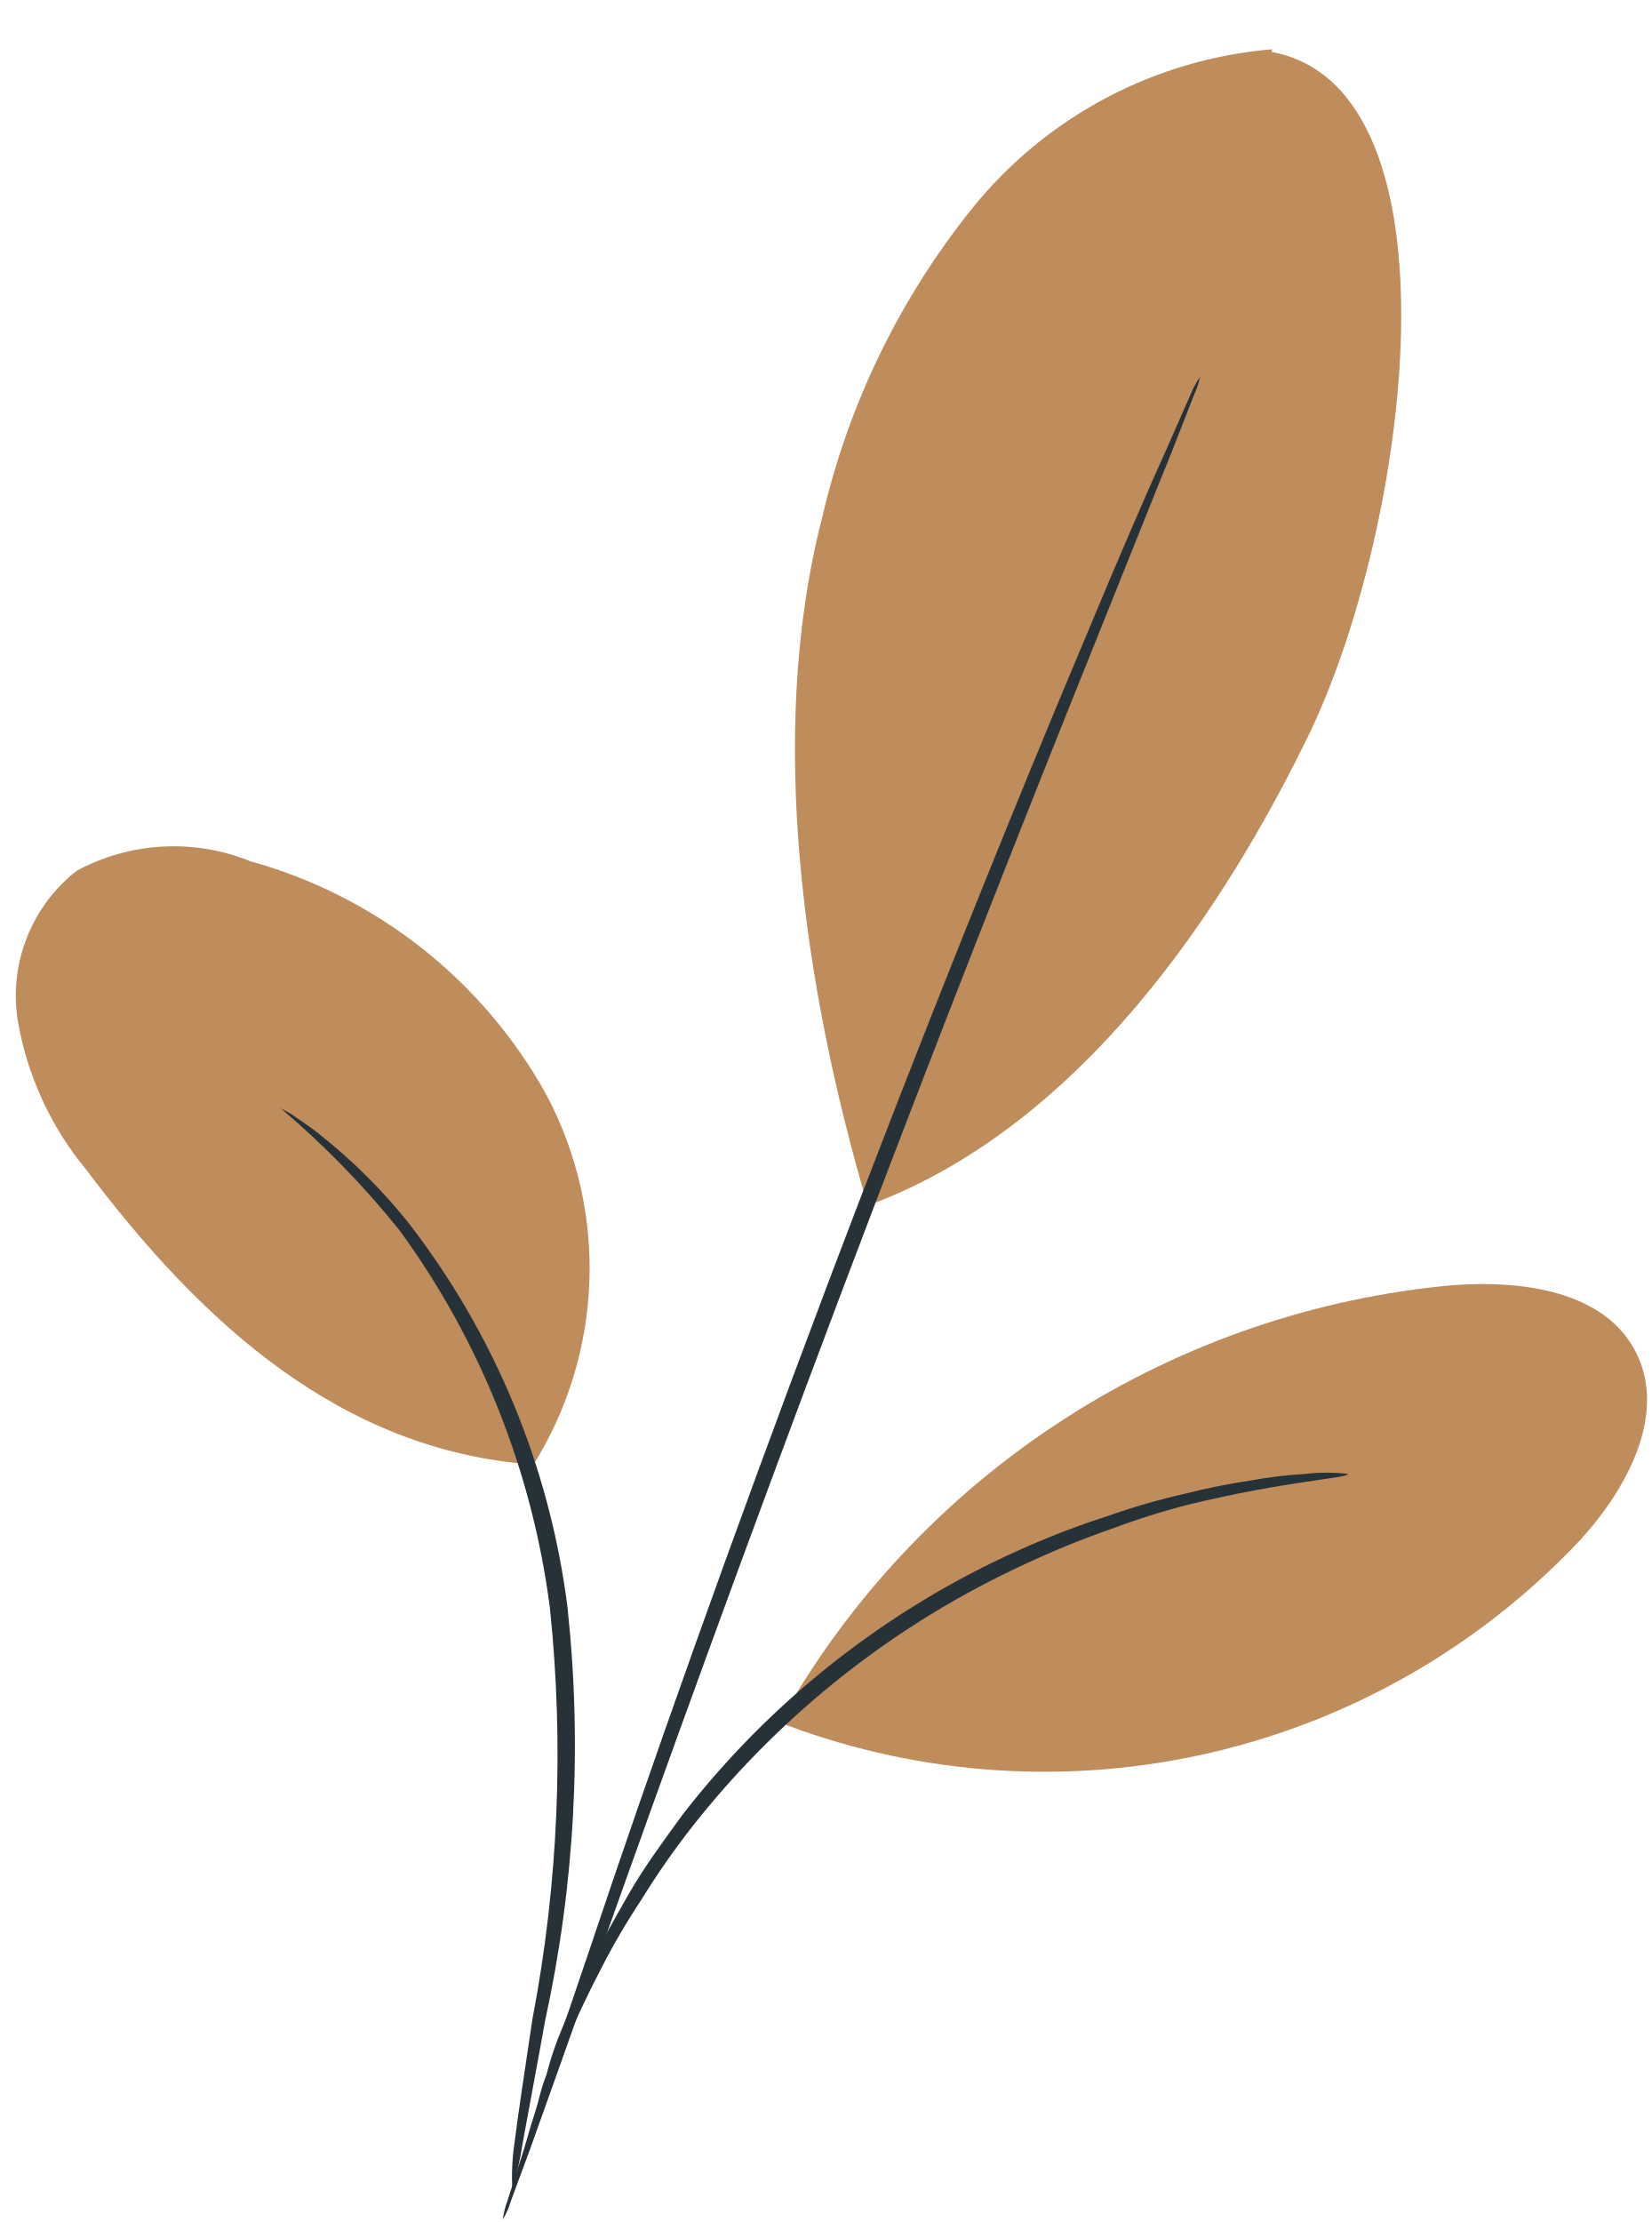
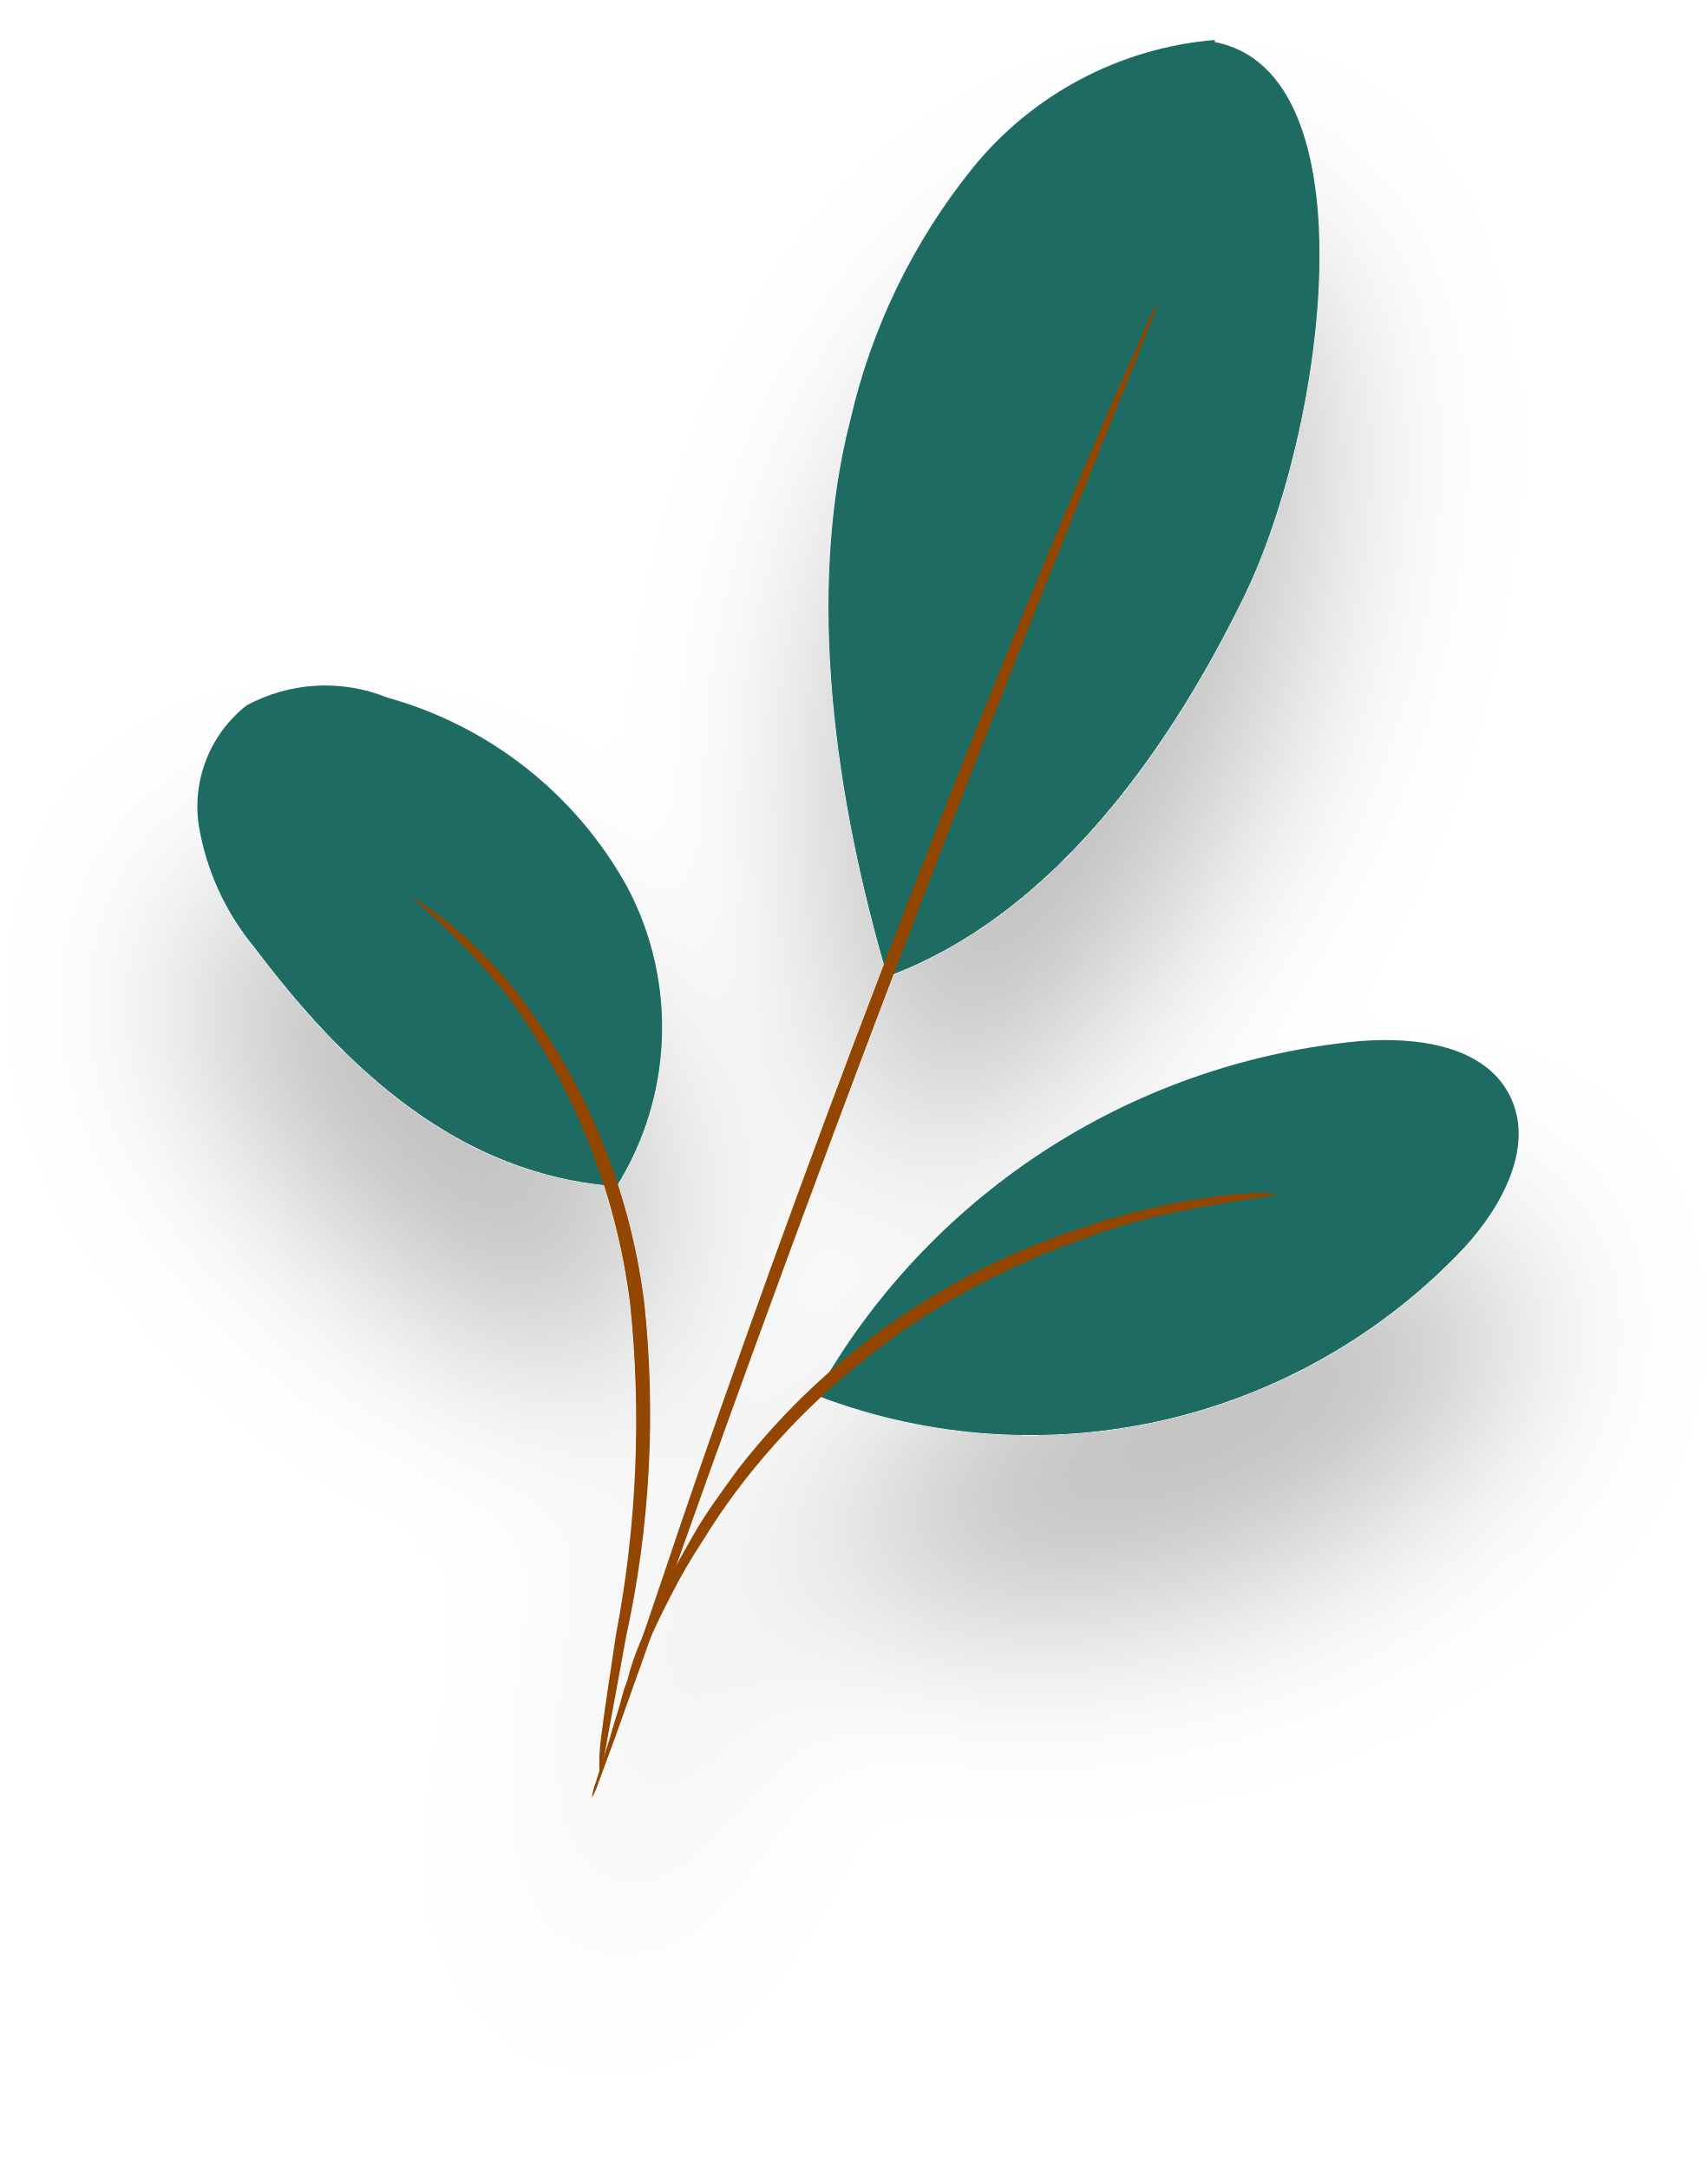
- <svg xmlns="http://www.w3.org/2000/svg" width="29" height="39" viewBox="0 0 29 39" fill="none">
-   <path d="M22.328 0.865C21.309 0.951 20.318 1.241 19.415 1.72C18.511 2.199 17.714 2.856 17.071 3.652C15.793 5.24 14.891 7.098 14.433 9.085C13.449 12.894 14.118 17.38 15.232 21.16C19.328 19.655 21.827 15.243 22.96 12.931C24.744 9.262 25.747 1.562 22.328 0.912" fill="#BF8D5C" />
-   <path d="M9.354 25.723C9.962 24.756 10.304 23.646 10.346 22.504C10.389 21.363 10.13 20.23 9.595 19.221C9.045 18.225 8.301 17.349 7.408 16.644C6.515 15.939 5.49 15.42 4.394 15.116C3.905 14.918 3.379 14.83 2.852 14.859C2.325 14.888 1.812 15.033 1.347 15.283C0.96 15.586 0.659 15.986 0.477 16.443C0.294 16.9 0.235 17.397 0.307 17.884C0.468 18.857 0.885 19.771 1.515 20.531C3.539 23.224 5.992 25.463 9.354 25.704" fill="#BF8D5C" />
-   <path d="M8.994 38.427C9.072 38.169 9.131 37.905 9.171 37.638C9.273 37.071 9.412 36.347 9.57 35.464C10.092 33.077 10.224 30.621 9.96 28.192C9.647 25.742 8.685 23.42 7.174 21.467C6.712 20.888 6.185 20.365 5.604 19.906C5.399 19.739 5.223 19.637 5.112 19.553L4.926 19.451C5.69 20.097 6.39 20.816 7.016 21.597C8.439 23.55 9.346 25.831 9.654 28.229C9.905 30.633 9.802 33.062 9.347 35.436C9.208 36.365 9.096 37.099 9.031 37.619C8.992 37.887 8.979 38.157 8.994 38.427Z" fill="#263238" />
-   <path d="M21.068 6.615C21 6.71 20.944 6.813 20.901 6.922L20.492 7.851C20.13 8.649 19.628 9.81 19.025 11.259C17.808 14.148 16.183 18.161 14.492 22.638C12.802 27.115 11.362 31.192 10.368 34.164C9.866 35.651 9.439 36.858 9.207 37.694L8.91 38.623C8.869 38.731 8.841 38.843 8.826 38.957C8.886 38.858 8.933 38.752 8.965 38.641L9.309 37.712C9.616 36.849 10.043 35.66 10.554 34.211C11.603 31.257 13.071 27.189 14.761 22.712C16.452 18.235 18.04 14.222 19.21 11.315C19.786 9.885 20.251 8.714 20.595 7.869L20.957 6.94C21.006 6.836 21.043 6.727 21.068 6.615Z" fill="#263238" />
-   <path d="M13.821 29.989C15.034 27.911 16.725 26.153 18.754 24.86C20.784 23.568 23.092 22.779 25.488 22.558C26.704 22.465 28.172 22.651 28.72 23.738C29.268 24.824 28.562 26.134 27.735 27.035C25.991 28.888 23.738 30.185 21.259 30.762C18.78 31.338 16.186 31.17 13.803 30.277" fill="#BF8D5C" />
-   <path d="M23.665 25.871C23.412 25.84 23.157 25.84 22.904 25.871C22.592 25.889 22.282 25.926 21.975 25.982C21.584 26.04 21.197 26.117 20.814 26.214C20.345 26.32 19.883 26.454 19.43 26.614C18.905 26.783 18.39 26.982 17.888 27.208C15.567 28.248 13.539 29.843 11.981 31.852C11.637 32.326 11.303 32.781 11.052 33.218C10.801 33.654 10.559 34.091 10.355 34.481C10.151 34.871 10.021 35.242 9.881 35.568C9.764 35.841 9.667 36.124 9.593 36.413C9.502 36.65 9.437 36.896 9.398 37.147C9.463 37.147 9.742 36.116 10.541 34.574C10.756 34.152 10.995 33.742 11.256 33.348C11.54 32.887 11.85 32.444 12.185 32.019C13.736 30.06 15.729 28.494 17.999 27.45C18.49 27.22 18.992 27.015 19.504 26.837C19.948 26.67 20.401 26.527 20.86 26.409C22.579 25.991 23.665 25.945 23.665 25.871Z" fill="#263238" />
+ <svg xmlns="http://www.w3.org/2000/svg" width="37" height="47" viewBox="0 0 37 47" fill="none">
+   <g filter="url(#filter0_d_9_2)">
+     <path d="M26.328 0.865C25.309 0.951 24.318 1.241 23.415 1.72C22.511 2.199 21.714 2.856 21.071 3.652C19.793 5.24 18.891 7.098 18.433 9.085C17.449 12.894 18.118 17.38 19.232 21.16C23.328 19.655 25.827 15.243 26.96 12.931C28.744 9.262 29.747 1.562 26.328 0.912" fill="#1D6B62" />
+     <path d="M13.354 25.723C13.962 24.756 14.304 23.646 14.346 22.504C14.389 21.363 14.13 20.23 13.595 19.221C13.045 18.225 12.301 17.349 11.408 16.644C10.515 15.939 9.49 15.42 8.394 15.116C7.905 14.918 7.379 14.83 6.852 14.859C6.325 14.888 5.812 15.033 5.347 15.283C4.96 15.586 4.659 15.986 4.477 16.443C4.294 16.9 4.235 17.397 4.307 17.884C4.468 18.857 4.885 19.771 5.515 20.531C7.539 23.224 9.992 25.463 13.354 25.704" fill="#1D6B62" />
+     <path d="M12.994 38.427C13.072 38.169 13.131 37.905 13.171 37.638C13.273 37.071 13.412 36.347 13.57 35.464C14.092 33.077 14.224 30.621 13.96 28.192C13.647 25.742 12.685 23.42 11.174 21.467C10.711 20.888 10.185 20.365 9.604 19.906C9.399 19.739 9.223 19.637 9.112 19.553L8.926 19.451C9.69 20.097 10.39 20.816 11.016 21.597C12.439 23.55 13.346 25.831 13.653 28.229C13.905 30.633 13.802 33.062 13.347 35.436C13.208 36.365 13.096 37.099 13.031 37.619C12.992 37.887 12.979 38.157 12.994 38.427Z" fill="#924600" />
+     <path d="M25.068 6.615C25 6.71 24.944 6.813 24.901 6.922L24.492 7.851C24.13 8.649 23.628 9.81 23.025 11.259C21.808 14.148 20.183 18.161 18.492 22.638C16.802 27.115 15.362 31.192 14.368 34.164C13.867 35.651 13.439 36.858 13.207 37.694L12.91 38.623C12.869 38.731 12.841 38.843 12.826 38.957C12.886 38.858 12.933 38.752 12.966 38.641L13.309 37.712C13.616 36.849 14.043 35.66 14.554 34.211C15.603 31.257 17.071 27.189 18.761 22.712C20.452 18.235 22.04 14.222 23.21 11.315C23.786 9.885 24.251 8.714 24.595 7.869L24.957 6.94C25.006 6.836 25.043 6.727 25.068 6.615Z" fill="#924600" />
+     <path d="M17.821 29.989C19.034 27.911 20.725 26.153 22.754 24.86C24.784 23.568 27.092 22.779 29.488 22.558C30.704 22.465 32.172 22.651 32.72 23.738C33.268 24.824 32.562 26.134 31.735 27.035C29.991 28.888 27.738 30.185 25.259 30.762C22.78 31.338 20.186 31.17 17.803 30.277" fill="#1D6B62" />
+     <path d="M27.665 25.871C27.412 25.84 27.157 25.84 26.904 25.871C26.592 25.889 26.282 25.926 25.975 25.982C25.584 26.04 25.197 26.117 24.814 26.214C24.345 26.32 23.883 26.454 23.43 26.614C22.905 26.783 22.39 26.982 21.888 27.208C19.567 28.248 17.538 29.843 15.981 31.852C15.637 32.326 15.303 32.781 15.052 33.218C14.801 33.654 14.559 34.091 14.355 34.481C14.151 34.871 14.021 35.242 13.881 35.568C13.764 35.841 13.667 36.124 13.594 36.413C13.502 36.65 13.437 36.896 13.398 37.147C13.463 37.147 13.742 36.116 14.541 34.574C14.756 34.152 14.995 33.742 15.256 33.348C15.54 32.887 15.85 32.444 16.185 32.019C17.736 30.06 19.729 28.494 21.999 27.45C22.49 27.22 22.992 27.015 23.504 26.837C23.948 26.67 24.401 26.527 24.86 26.409C26.579 25.991 27.665 25.945 27.665 25.871Z" fill="#924600" />
+   </g>
+   <defs>
+     <filter id="filter0_d_9_2" x="0" y="0" width="37" height="47" filterUnits="userSpaceOnUse" color-interpolation-filters="sRGB">
+       <feFlood flood-opacity="0" result="BackgroundImageFix" />
+       <feColorMatrix in="SourceAlpha" type="matrix" values="0 0 0 0 0 0 0 0 0 0 0 0 0 0 0 0 0 0 127 0" result="hardAlpha" />
+       <feOffset dy="4" />
+       <feGaussianBlur stdDeviation="2" />
+       <feComposite in2="hardAlpha" operator="out" />
+       <feColorMatrix type="matrix" values="0 0 0 0 0 0 0 0 0 0 0 0 0 0 0 0 0 0 0.25 0" />
+       <feBlend mode="normal" in2="BackgroundImageFix" result="effect1_dropShadow_9_2" />
+       <feBlend mode="normal" in="SourceGraphic" in2="effect1_dropShadow_9_2" result="shape" />
+     </filter>
+   </defs>
</svg>
